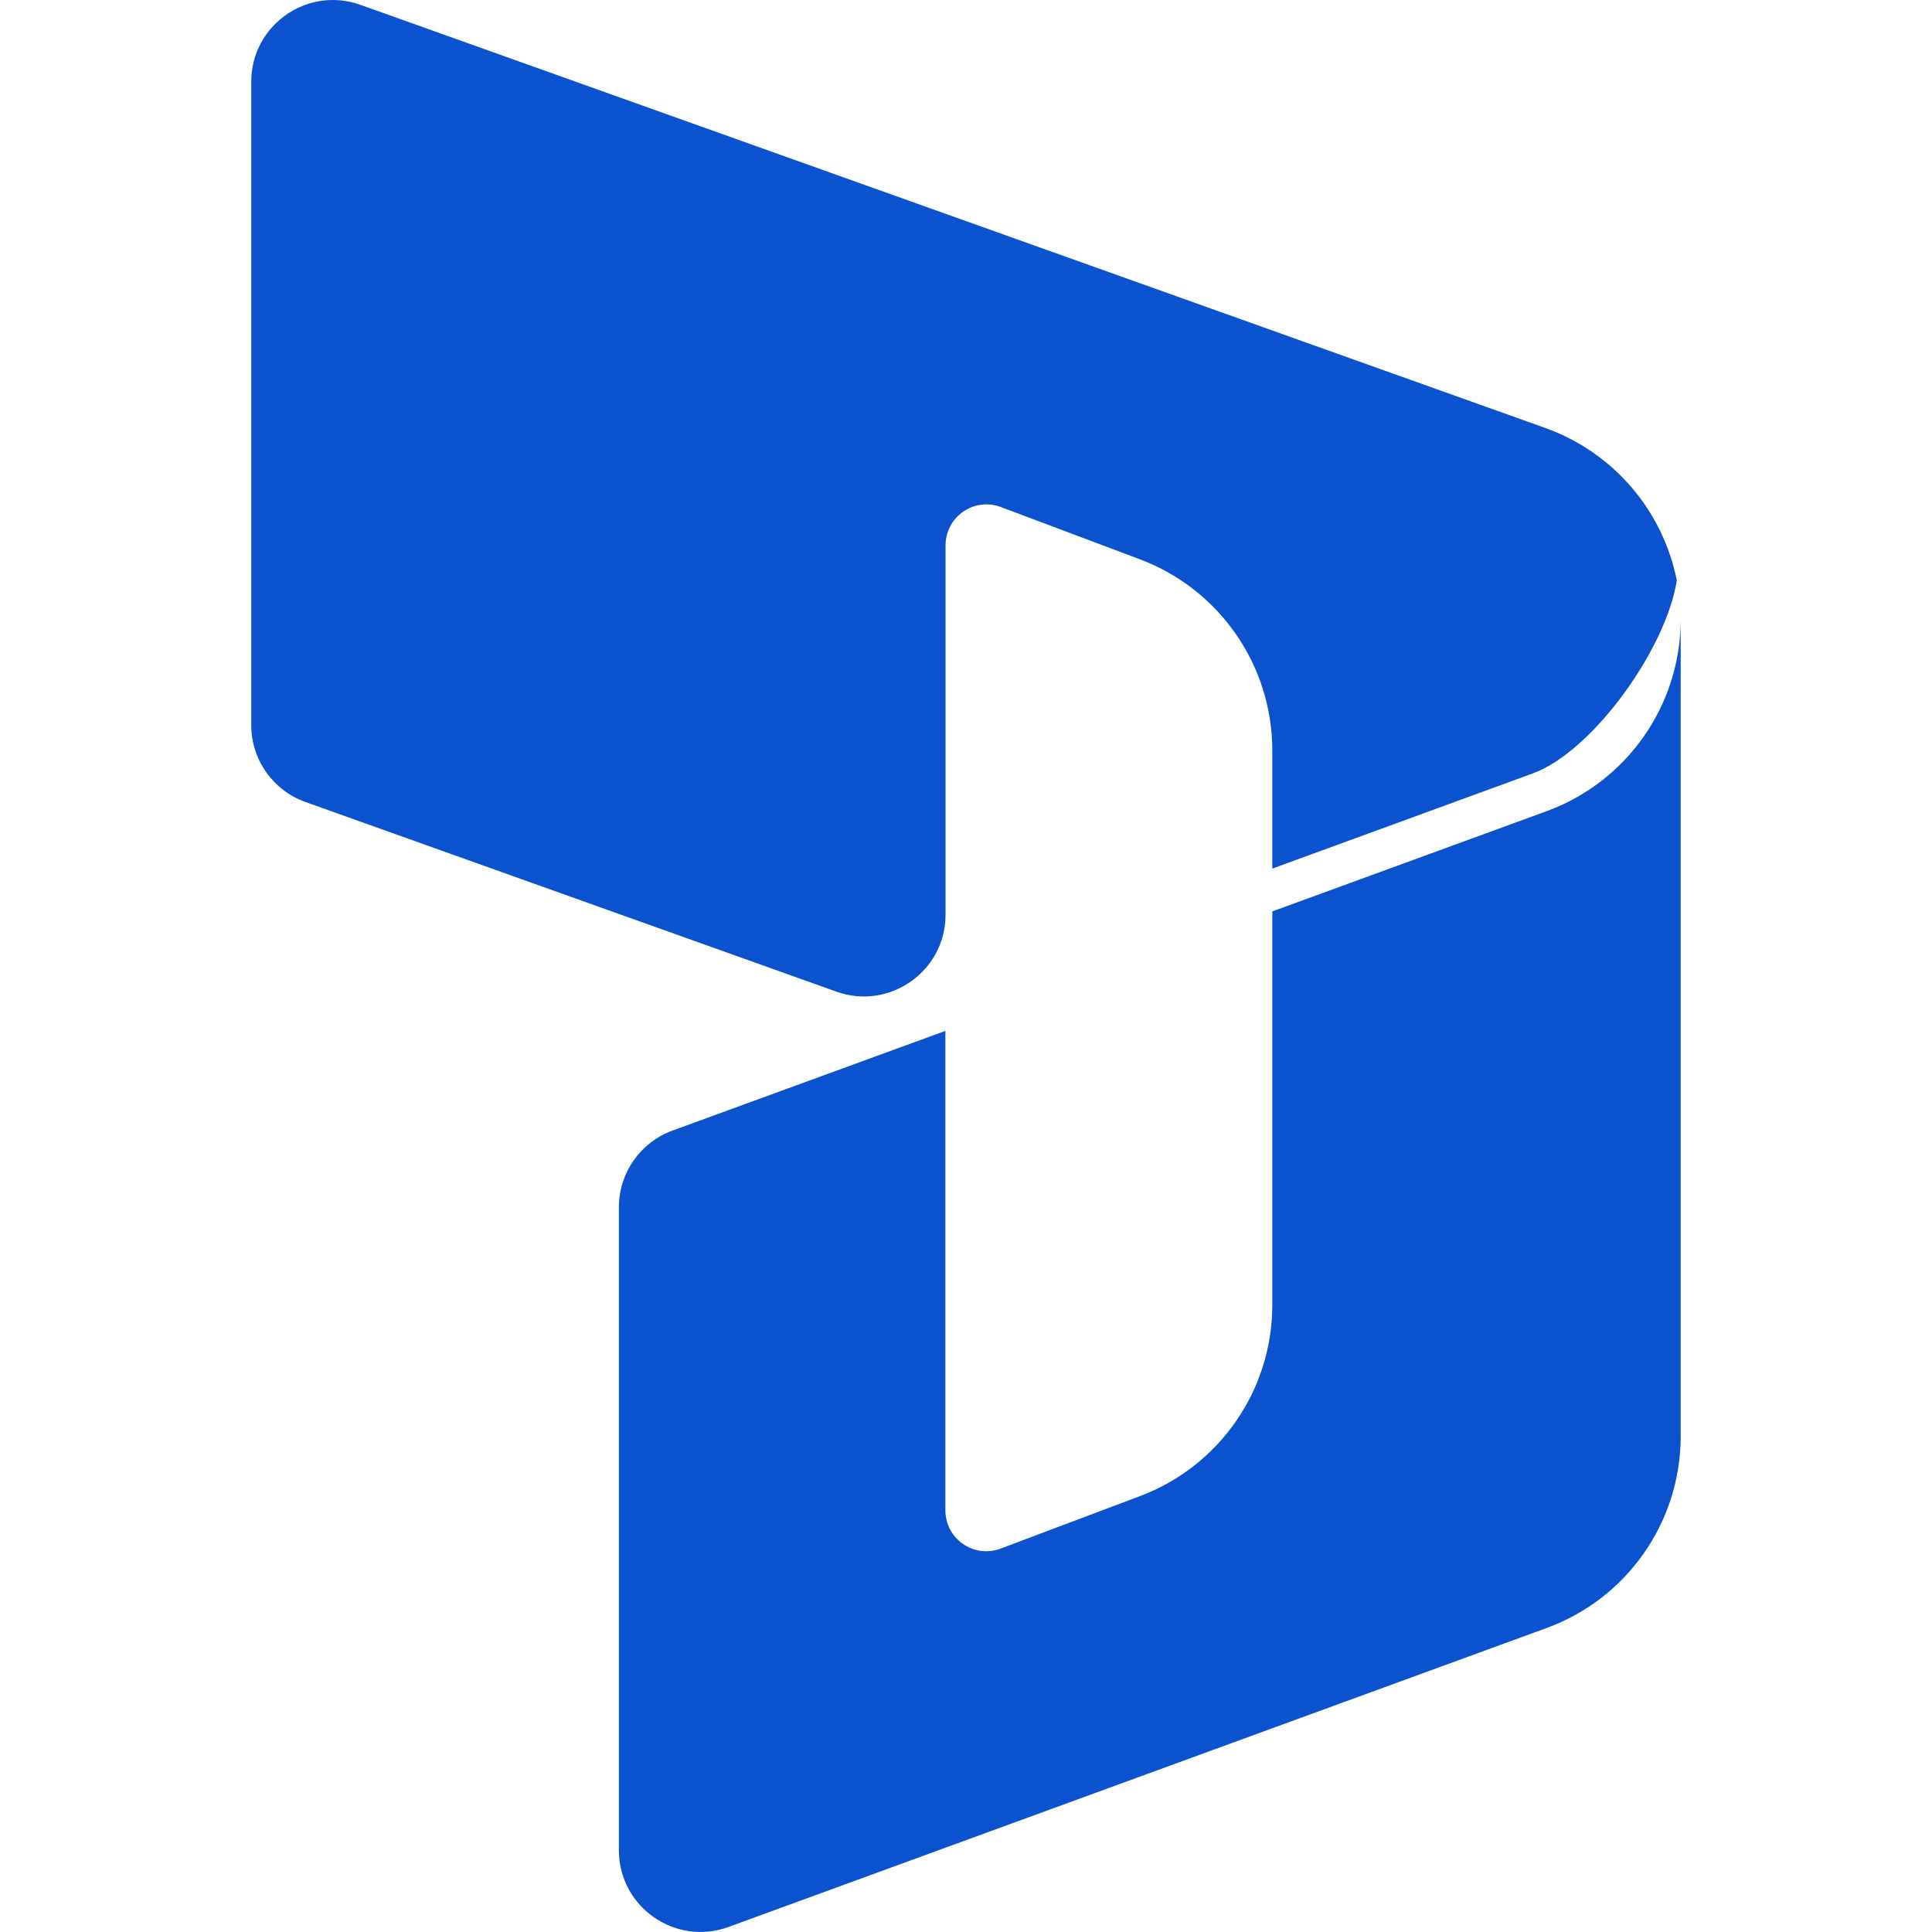
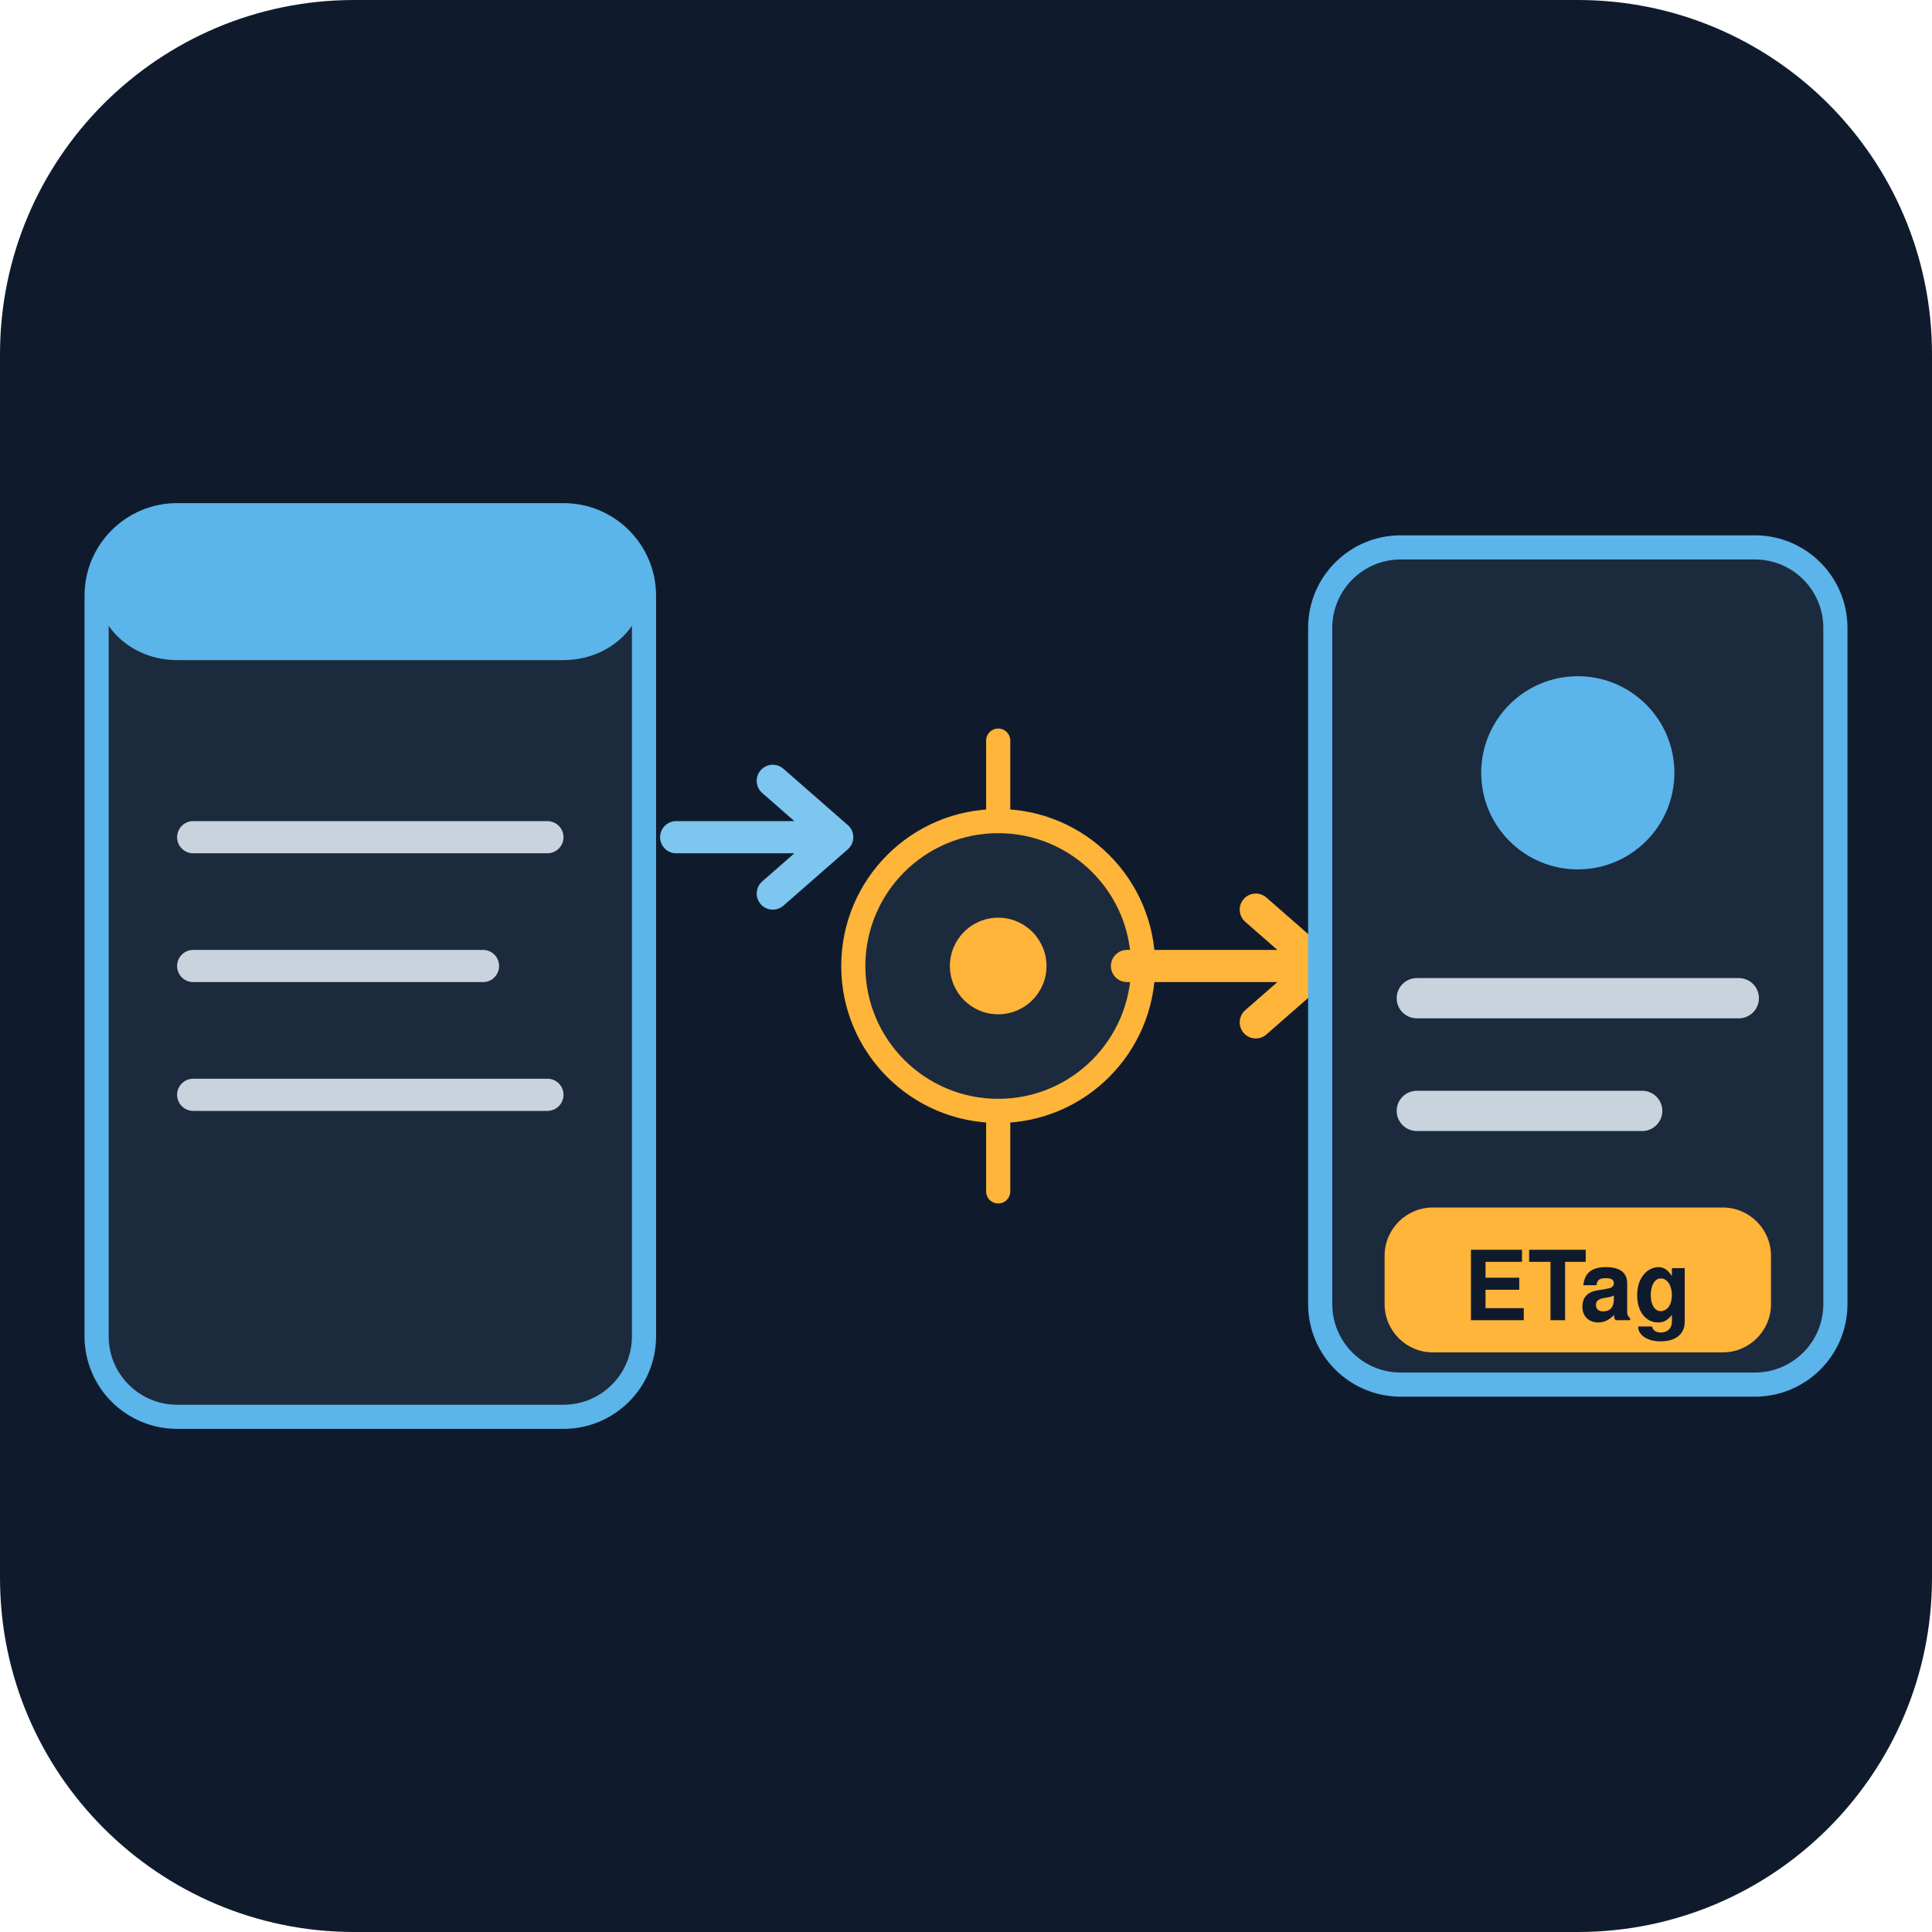
- <svg xmlns="http://www.w3.org/2000/svg" fill="#0B53CE" role="img" viewBox="0 0 24 24">
-   <path d="M15.805 11.322v4.889a2.536 2.536 0 0 1-1.643 2.374l-1.732.652a.507.507 0 0 1-.686-.475v-5.956l-3.392 1.239a1.015 1.015 0 0 0-.664.953v7.986c0 .705.7 1.195 1.363.953l10.161-3.713a2.535 2.535 0 0 0 1.666-2.382V7.696a2.537 2.537 0 0 1-1.666 2.381l-3.407 1.245Zm0-.532V9.323a2.537 2.537 0 0 0-1.645-2.375l-1.728-.65a.508.508 0 0 0-.686.475v4.59c0 .701-.695 1.191-1.355.956L3.795 9.963a1.015 1.015 0 0 1-.674-.956V1.015c0-.701.695-1.191 1.356-.955l14.718 5.256A2.538 2.538 0 0 1 20.83 7.21c-.136.861-1.05 2.128-1.79 2.398l-3.235 1.182Z" />
+ <svg xmlns="http://www.w3.org/2000/svg" viewBox="0 0 120 120" width="120" height="120" role="img">
+   <rect width="120" height="120" rx="22" fill="#0f1b2d" />
+   <g>
+     <rect x="6" y="32" width="34" height="56" rx="5" fill="#1c2a3d" stroke="#5bb4ea" stroke-width="1.5" />
+     <rect x="6" y="32" width="34" height="9" rx="5" fill="#5bb4ea" />
+     <path d="M12,52 H34 M12,60 H30 M12,68 H34" stroke="#c9d3dd" stroke-width="2" stroke-linecap="round" stroke-linejoin="round" fill="none" />
+   </g>
+   <path d="M42,52 H52 M48,48.5 L52,52 L48,55.5" stroke="#7cc6f0" stroke-width="2" stroke-linecap="round" stroke-linejoin="round" fill="none" />
+   <g>
+     <circle cx="62" cy="60" r="9" fill="#1c2a3d" stroke="#ffb43a" stroke-width="1.5" />
+     <circle cx="62" cy="60" r="3" fill="#ffb43a" />
+     <path d="M62,51 V46 M71,60 H76 M62,69 V74" stroke="#ffb43a" stroke-width="1.5" stroke-linecap="round" stroke-linejoin="round" fill="none" />
+   </g>
+   <path d="M70,60 H82 M78,56.5 L82,60 L78,63.5" stroke="#ffb43a" stroke-width="2" stroke-linecap="round" stroke-linejoin="round" fill="none" />
+   <g>
+     <rect x="82" y="34" width="32" height="52" rx="5" fill="#1c2a3d" stroke="#5bb4ea" stroke-width="1.5" />
+     <circle cx="98" cy="48" r="6" fill="#5bb4ea" />
+     <path d="M88,62 H108 M88,69 H102" stroke="#c9d3dd" stroke-width="2.5" stroke-linecap="round" stroke-linejoin="round" fill="none" />
+   </g>
+   <g>
+     <rect x="86" y="75" width="24" height="9" rx="3" fill="#ffb43a" />
+     <text x="98" y="82" text-anchor="middle" font-size="6" fill="#0f1b2d" font-family="-apple-system,Helvetica,Arial,sans-serif" font-weight="600">ETag</text>
+   </g>
</svg>
